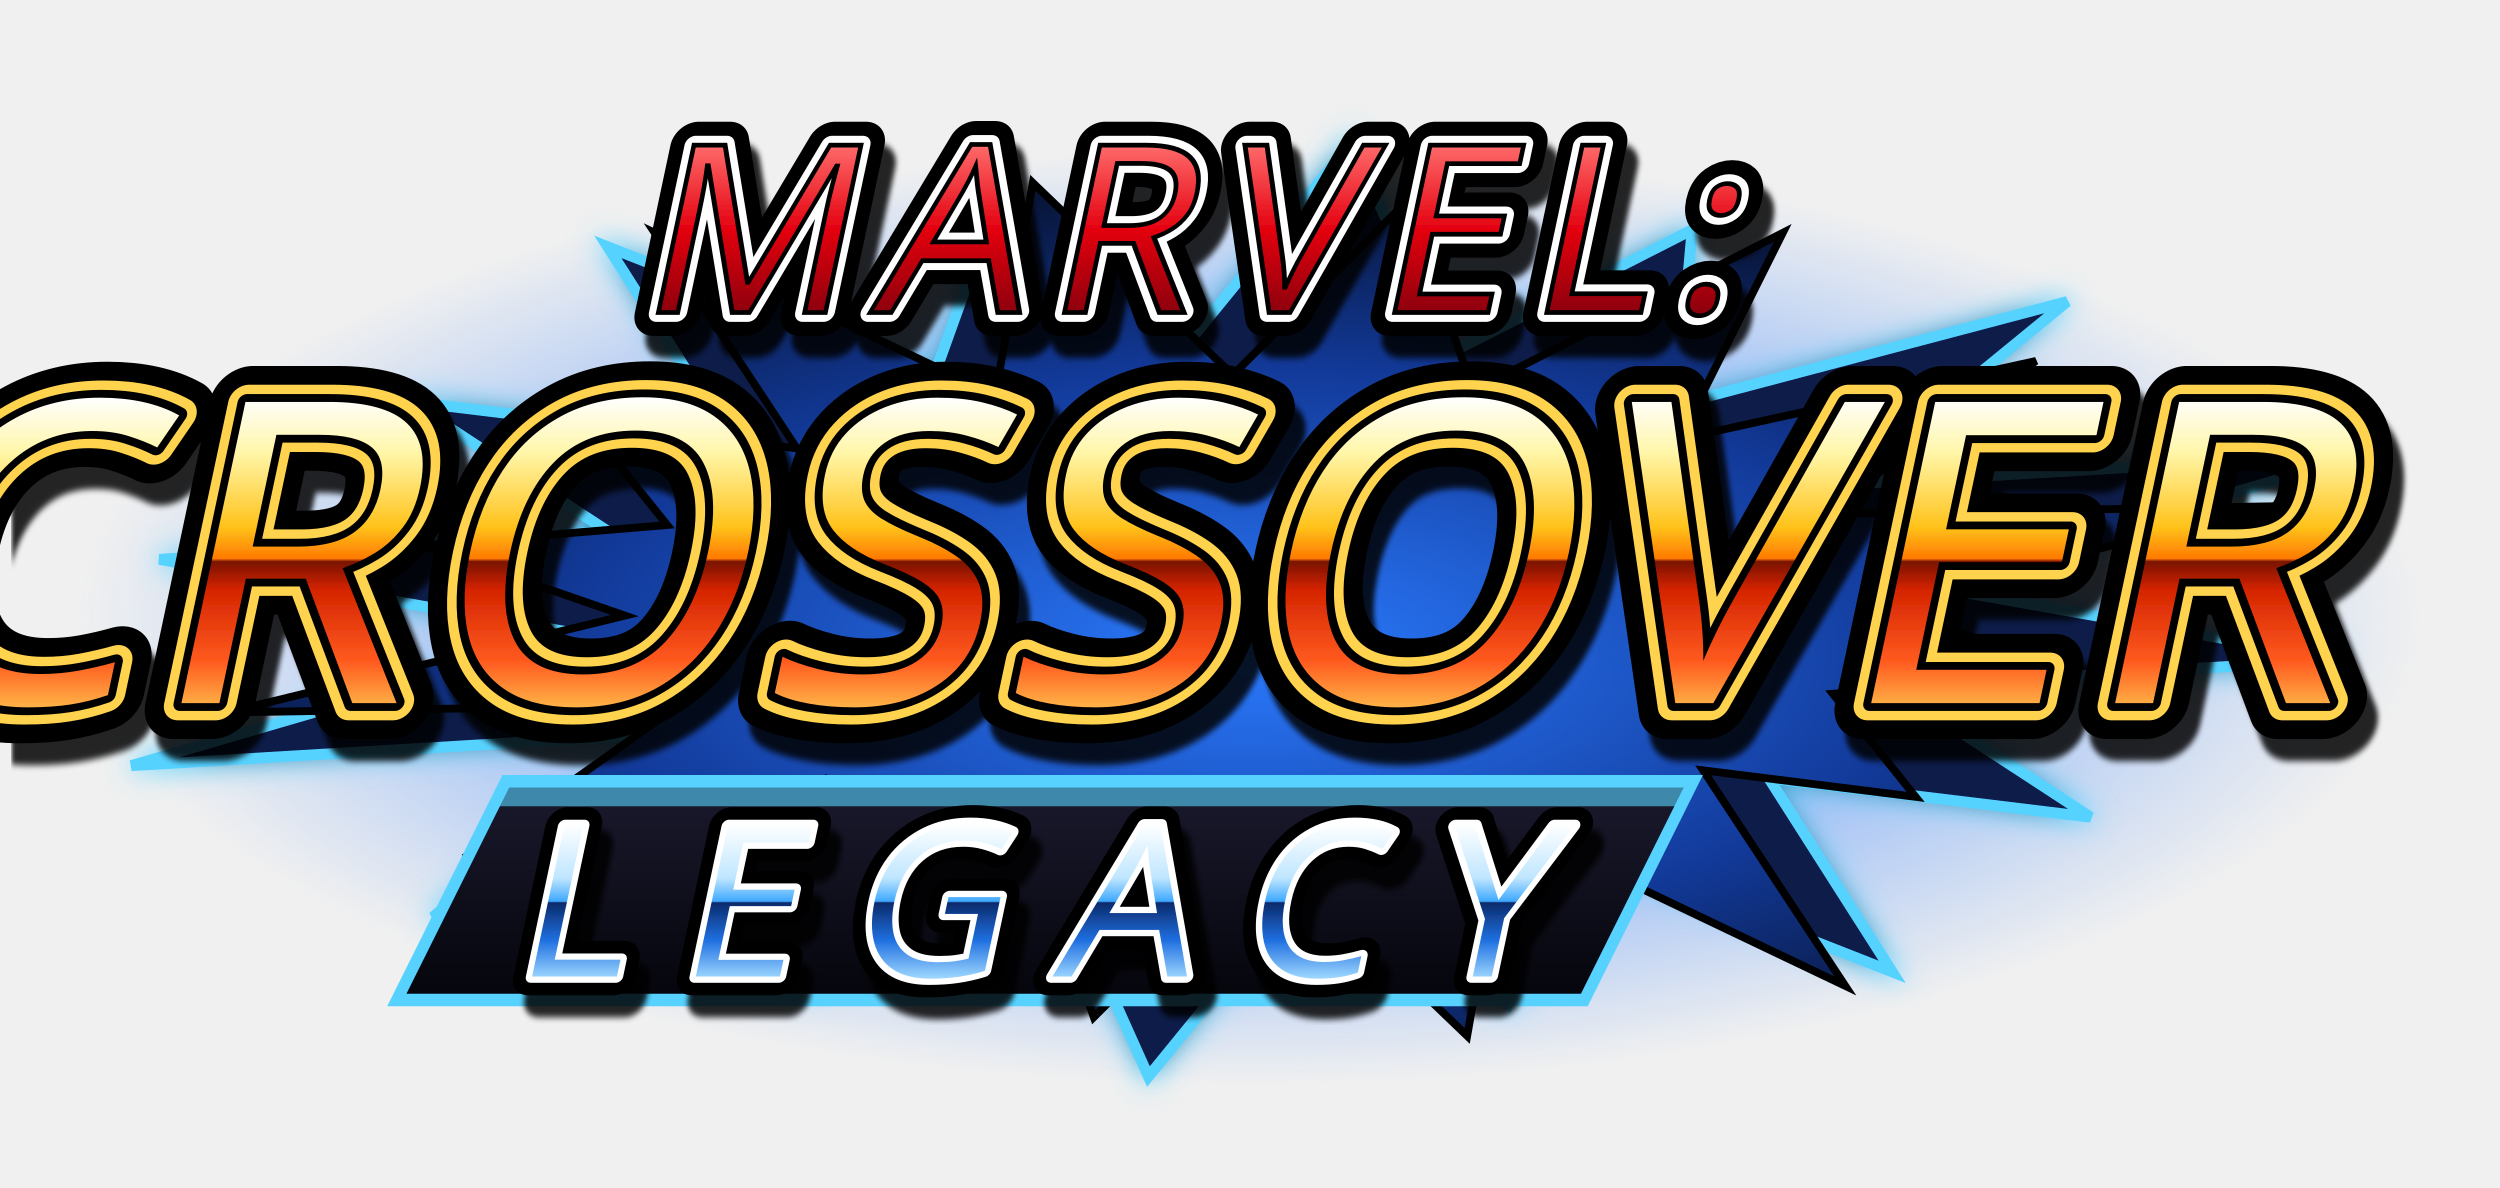
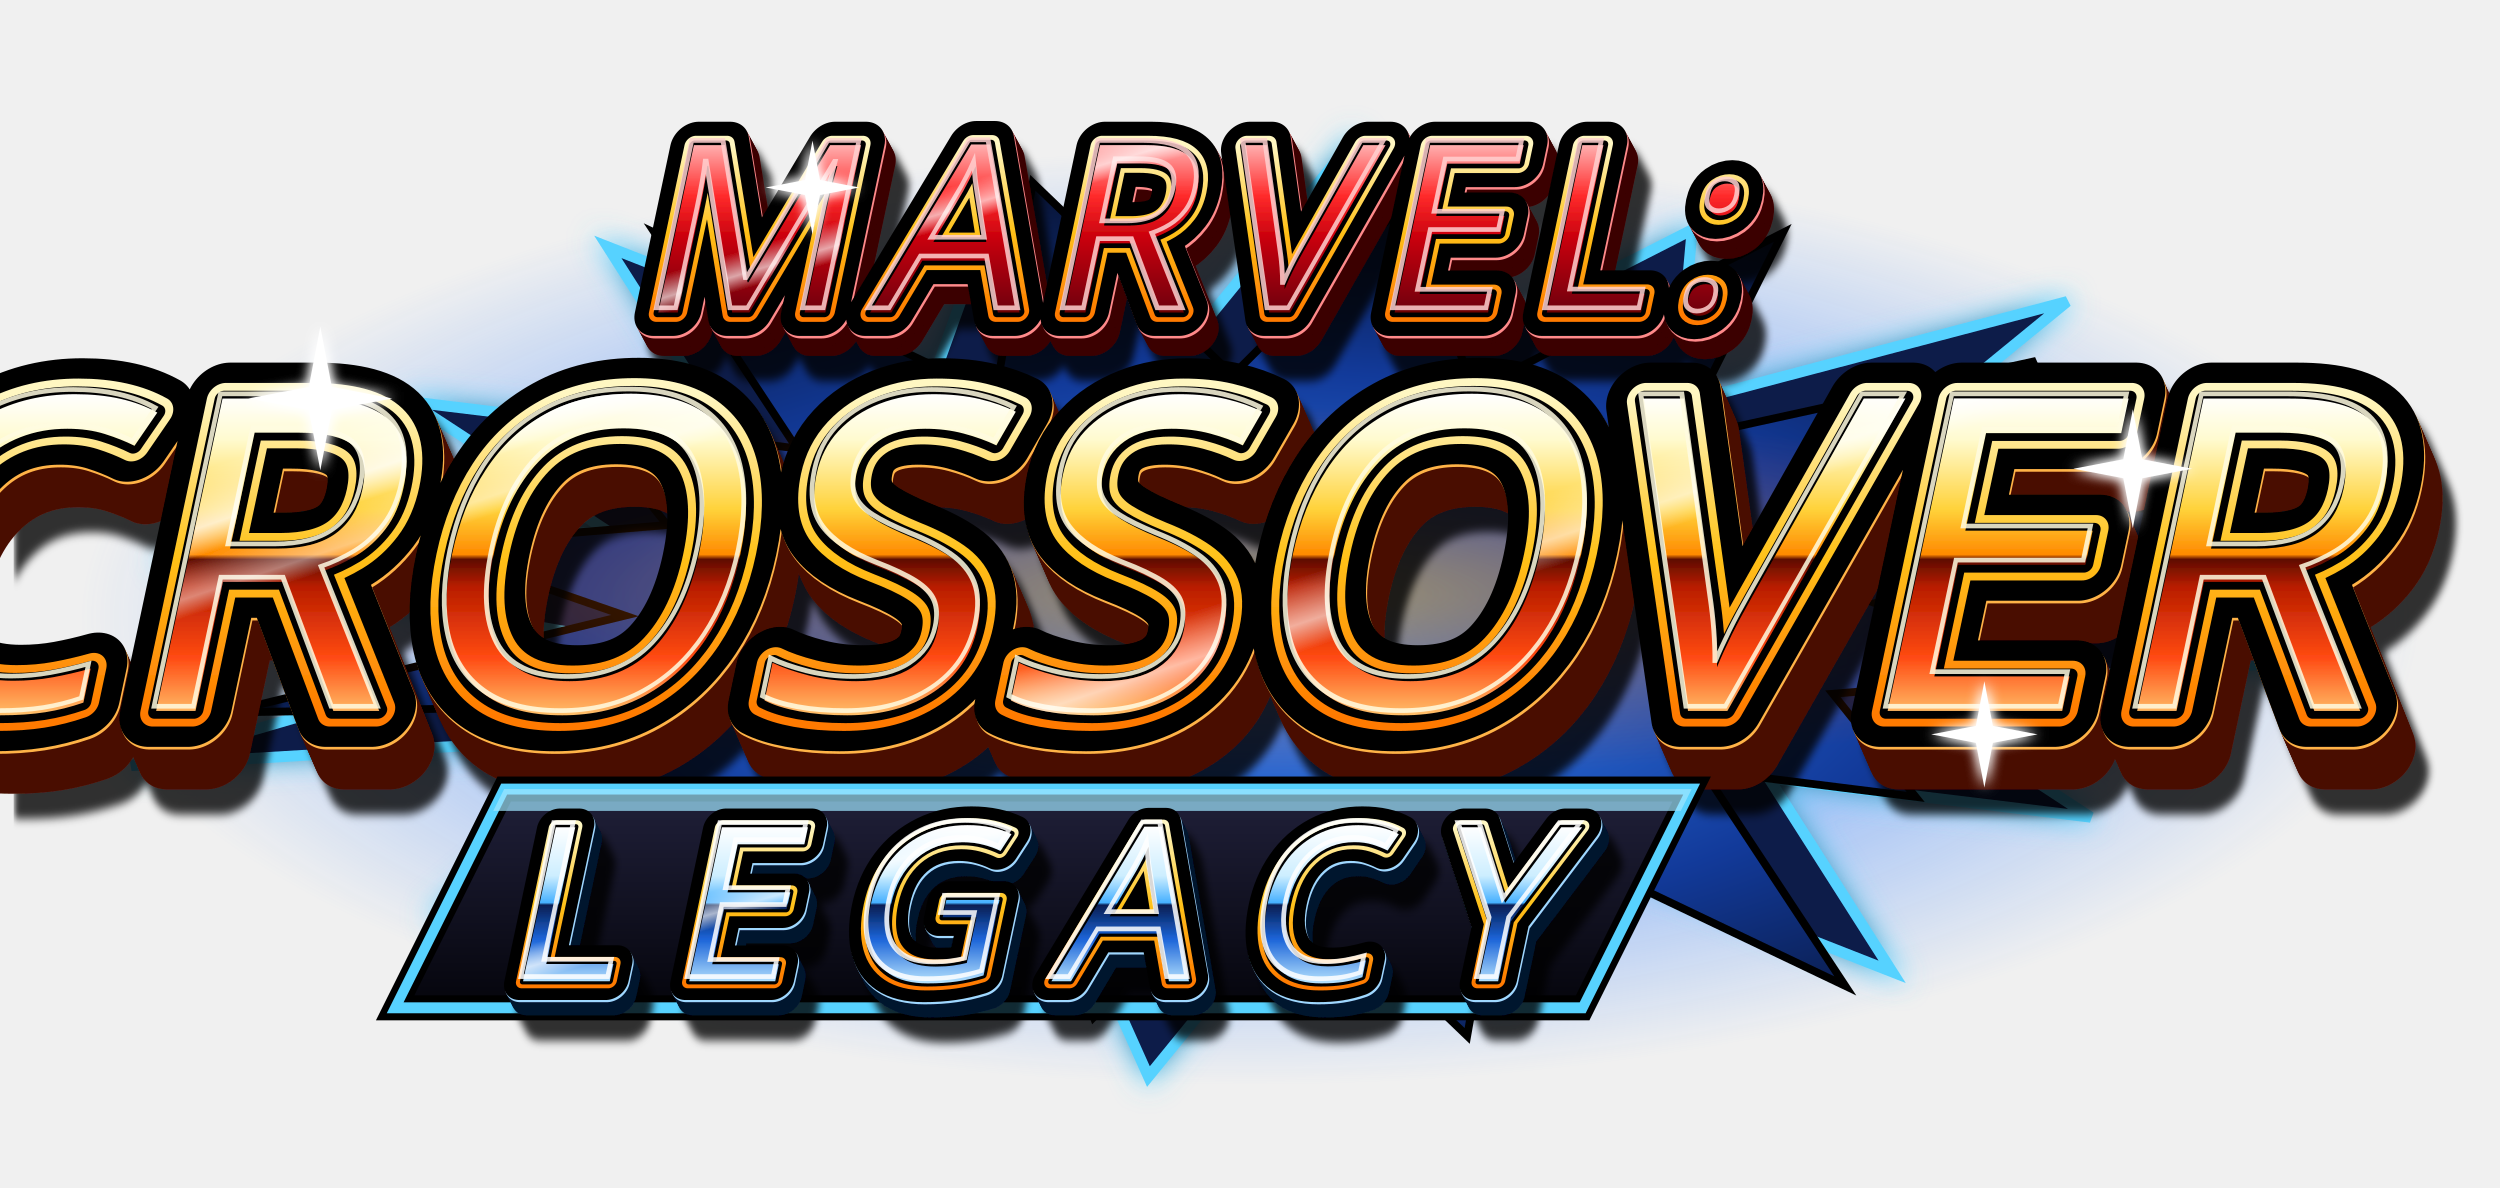
<svg xmlns="http://www.w3.org/2000/svg" viewBox="0 0 1600 760" width="1600" height="760">
  <defs>
    <linearGradient id="fire" x1="0" y1="0" x2="0" y2="1">
      <stop offset="0" stop-color="#ffffff" />
-       <stop offset="0.18" stop-color="#fff6a8" />
-       <stop offset="0.42" stop-color="#ffc21a" />
-       <stop offset="0.52" stop-color="#ff7a00" />
-       <stop offset="0.53" stop-color="#7a1200" />
-       <stop offset="0.62" stop-color="#d42400" />
-       <stop offset="0.85" stop-color="#ff5a1f" />
-       <stop offset="1" stop-color="#ffb347" />
+       <stop offset="0.14" stop-color="#fffbd0" />
+       <stop offset="0.36" stop-color="#ffd23a" />
+       <stop offset="0.5" stop-color="#ff8a00" />
+       <stop offset="0.515" stop-color="#5e0c00" />
+       <stop offset="0.6" stop-color="#b81d00" />
+       <stop offset="0.82" stop-color="#ff4a12" />
+       <stop offset="1" stop-color="#ffc06a" />
    </linearGradient>
    <linearGradient id="steel" x1="0" y1="0" x2="0" y2="1">
      <stop offset="0" stop-color="#ffffff" />
-       <stop offset="0.35" stop-color="#bfe6ff" />
-       <stop offset="0.5" stop-color="#3fa9ff" />
-       <stop offset="0.51" stop-color="#0b2a6b" />
-       <stop offset="0.75" stop-color="#1f6fe0" />
-       <stop offset="1" stop-color="#9fd8ff" />
+       <stop offset="0.32" stop-color="#cdeeff" />
+       <stop offset="0.49" stop-color="#46b0ff" />
+       <stop offset="0.505" stop-color="#071e52" />
+       <stop offset="0.72" stop-color="#1c64d8" />
+       <stop offset="1" stop-color="#b6e4ff" />
    </linearGradient>
    <linearGradient id="red" x1="0" y1="0" x2="0" y2="1">
-       <stop offset="0" stop-color="#ff6b6b" />
-       <stop offset="0.5" stop-color="#e3000f" />
-       <stop offset="1" stop-color="#8a0008" />
+       <stop offset="0" stop-color="#ffb0b0" />
+       <stop offset="0.3" stop-color="#ff2b2b" />
+       <stop offset="0.55" stop-color="#c8000c" />
+       <stop offset="1" stop-color="#6a0006" />
+     </linearGradient>
+     <linearGradient id="rim" x1="0" y1="0" x2="0" y2="1">
+       <stop offset="0" stop-color="#fff7c2" />
+       <stop offset="0.5" stop-color="#ffc21a" />
+       <stop offset="1" stop-color="#ff7a00" />
+     </linearGradient>
+     <linearGradient id="shineL" x1="0" y1="0" x2="1" y2="0.35">
+       <stop offset="0.18" stop-color="#fff" stop-opacity="0" />
+       <stop offset="0.24" stop-color="#fff" stop-opacity="0.75" />
+       <stop offset="0.27" stop-color="#fff" stop-opacity="0" />
+       <stop offset="0.31" stop-color="#fff" stop-opacity="0.45" />
+       <stop offset="0.33" stop-color="#fff" stop-opacity="0" />
+       <stop offset="0.68" stop-color="#fff" stop-opacity="0" />
+       <stop offset="0.73" stop-color="#fff" stop-opacity="0.6" />
+       <stop offset="0.76" stop-color="#fff" stop-opacity="0" />
+     </linearGradient>
+     <linearGradient id="shineS" x1="0" y1="0" x2="1" y2="0.5">
+       <stop offset="0.3" stop-color="#fff" stop-opacity="0" />
+       <stop offset="0.36" stop-color="#fff" stop-opacity="0.65" />
+       <stop offset="0.4" stop-color="#fff" stop-opacity="0" />
    </linearGradient>
    <linearGradient id="ribbon" x1="0" y1="0" x2="0" y2="1">
-       <stop offset="0" stop-color="#1a1a2e" />
+       <stop offset="0" stop-color="#20203a" />
      <stop offset="1" stop-color="#05050c" />
    </linearGradient>
    <radialGradient id="burst" cx="0.5" cy="0.5" r="0.5">
      <stop offset="0" stop-color="#7fe3ff" stop-opacity="0.95" />
      <stop offset="0.45" stop-color="#2b7bff" stop-opacity="0.55" />
      <stop offset="1" stop-color="#2b7bff" stop-opacity="0" />
    </radialGradient>
    <radialGradient id="core" cx="0.5" cy="0.55" r="0.55">
-       <stop offset="0" stop-color="#2b7bff" />
+       <stop offset="0" stop-color="#3a8cff" />
      <stop offset="0.6" stop-color="#123a9a" />
      <stop offset="1" stop-color="#081436" />
+     </radialGradient>
+     <radialGradient id="heat" cx="0.5" cy="0.5" r="0.5">
+       <stop offset="0" stop-color="#ffb000" stop-opacity="0.55" />
+       <stop offset="1" stop-color="#ff4000" stop-opacity="0" />
    </radialGradient>
    <filter id="glow" x="-20%" y="-40%" width="140%" height="180%">
      <feGaussianBlur stdDeviation="9" result="b" />
      <feMerge>
        <feMergeNode in="b" />
        <feMergeNode in="SourceGraphic" />
      </feMerge>
    </filter>
+     <filter id="glintglow" x="-100%" y="-100%" width="300%" height="300%">
+       <feGaussianBlur stdDeviation="4" result="b" />
+       <feMerge>
+         <feMergeNode in="b" />
+         <feMergeNode in="b" />
+         <feMergeNode in="SourceGraphic" />
+       </feMerge>
+     </filter>
    <filter id="shadow" x="-10%" y="-20%" width="120%" height="150%">
-       <feDropShadow dx="10" dy="14" stdDeviation="2" flood-color="#000" flood-opacity="0.85" />
+       <feDropShadow dx="12" dy="16" stdDeviation="3" flood-color="#000" flood-opacity="0.8" />
    </filter>
  </defs>
  <ellipse cx="800" cy="395" rx="760" ry="300" fill="url(#burst)" />
  <polygon points="865,91 926,227 1083,147 1073,259 1323,193 1180,310 1516,290 1228,374 1498,422 1211,440 1338,523 1132,498 1211,622 1002,540 965,643 841,559 735,689 674,553 517,633 527,521 277,587 420,470 84,490 372,406 102,358 389,340 262,257 468,282 389,158 598,240 635,137 759,221" fill="#0b1a4a" stroke="#57d2ff" stroke-width="7" stroke-linejoin="miter" filter="url(#glow)" />
  <polygon points="900,129 943,250 1141,149 1075,281 1303,231 1165,329 1455,324 1200,386 1330,431 1173,444 1226,510 1090,493 1181,631 963,527 939,663 811,540 700,651 657,530 459,631 525,499 297,549 435,451 145,456 400,394 270,349 427,336 374,270 510,287 419,149 637,253 661,117 789,240" fill="url(#core)" stroke="#000" stroke-width="5" stroke-linejoin="miter" />
-   <g transform="translate(800 0) skewX(-12) translate(-800 0)" font-family="Impact, 'Arial Black', sans-serif" text-anchor="middle">
+   <ellipse cx="800" cy="380" rx="640" ry="120" fill="url(#heat)" />
+   <g transform="translate(800 0) skewX(-12) translate(-800 0)">
    <g filter="url(#shadow)">
-       <text x="800" y="200" font-size="150" letter-spacing="14" fill="none" stroke="#000" stroke-width="30" stroke-linejoin="round">MARVEL:</text>
-       <text x="800" y="200" font-size="150" letter-spacing="14" fill="none" stroke="#fff" stroke-width="12" stroke-linejoin="round">MARVEL:</text>
-       <text x="800" y="200" font-size="150" letter-spacing="14" fill="url(#red)" stroke="#000" stroke-width="3">MARVEL:</text>
+       <text x="809.6" y="212.8" font-size="150" letter-spacing="14" text-anchor="middle" font-family="Impact, 'Arial Black', sans-serif" fill="#3a0004" stroke="#3a0004" stroke-width="30" stroke-linejoin="round">MARVEL:</text>
+       <text x="808.4" y="211.2" font-size="150" letter-spacing="14" text-anchor="middle" font-family="Impact, 'Arial Black', sans-serif" fill="#3a0004" stroke="#3a0004" stroke-width="30" stroke-linejoin="round">MARVEL:</text>
+       <text x="807.2" y="209.6" font-size="150" letter-spacing="14" text-anchor="middle" font-family="Impact, 'Arial Black', sans-serif" fill="#3a0004" stroke="#3a0004" stroke-width="30" stroke-linejoin="round">MARVEL:</text>
+       <text x="806.0" y="208.0" font-size="150" letter-spacing="14" text-anchor="middle" font-family="Impact, 'Arial Black', sans-serif" fill="#3a0004" stroke="#3a0004" stroke-width="30" stroke-linejoin="round">MARVEL:</text>
+       <text x="804.8" y="206.4" font-size="150" letter-spacing="14" text-anchor="middle" font-family="Impact, 'Arial Black', sans-serif" fill="#3a0004" stroke="#3a0004" stroke-width="30" stroke-linejoin="round">MARVEL:</text>
+       <text x="803.6" y="204.8" font-size="150" letter-spacing="14" text-anchor="middle" font-family="Impact, 'Arial Black', sans-serif" fill="#3a0004" stroke="#3a0004" stroke-width="30" stroke-linejoin="round">MARVEL:</text>
+       <text x="802.4" y="203.2" font-size="150" letter-spacing="14" text-anchor="middle" font-family="Impact, 'Arial Black', sans-serif" fill="#3a0004" stroke="#3a0004" stroke-width="30" stroke-linejoin="round">MARVEL:</text>
+       <text x="801.2" y="201.6" font-size="150" letter-spacing="14" text-anchor="middle" font-family="Impact, 'Arial Black', sans-serif" fill="#ff8a8a" stroke="#ff8a8a" stroke-width="30" stroke-linejoin="round">MARVEL:</text>
+       <text x="800" y="200" font-size="150" letter-spacing="14" text-anchor="middle" font-family="Impact, 'Arial Black', sans-serif" fill="none" stroke="#000" stroke-width="30" stroke-linejoin="round">MARVEL:</text>
+       <text x="800" y="200" font-size="150" letter-spacing="14" text-anchor="middle" font-family="Impact, 'Arial Black', sans-serif" fill="none" stroke="url(#rim)" stroke-width="12" stroke-linejoin="round">MARVEL:</text>
+       <text x="800" y="200" font-size="150" letter-spacing="14" text-anchor="middle" font-family="Impact, 'Arial Black', sans-serif" fill="none" stroke="#000" stroke-width="6" stroke-linejoin="round">MARVEL:</text>
+       <text x="800" y="200" font-size="150" letter-spacing="14" text-anchor="middle" font-family="Impact, 'Arial Black', sans-serif" fill="url(#red)">MARVEL:</text>
+       <text x="798" y="197" font-size="150" letter-spacing="14" text-anchor="middle" font-family="Impact, 'Arial Black', sans-serif" fill="none" stroke="#ffd0d0" stroke-width="3" opacity="0.85">MARVEL:</text>
+       <text x="800" y="200" font-size="150" letter-spacing="14" text-anchor="middle" font-family="Impact, 'Arial Black', sans-serif" fill="url(#shineS)">MARVEL:</text>
    </g>
    <g filter="url(#shadow)">
-       <text x="800" y="450" font-size="270" letter-spacing="6" fill="none" stroke="#000" stroke-width="46" stroke-linejoin="round">CROSSOVER</text>
-       <text x="800" y="450" font-size="270" letter-spacing="6" fill="none" stroke="#ffd34d" stroke-width="22" stroke-linejoin="round">CROSSOVER</text>
-       <text x="800" y="450" font-size="270" letter-spacing="6" fill="none" stroke="#000" stroke-width="10" stroke-linejoin="round">CROSSOVER</text>
-       <text x="800" y="450" font-size="270" letter-spacing="6" fill="url(#fire)">CROSSOVER</text>
+       <text x="817.6" y="482.2" font-size="280" letter-spacing="4" text-anchor="middle" font-family="Impact, 'Arial Black', sans-serif" fill="#4a0d00" stroke="#4a0d00" stroke-width="46" stroke-linejoin="round">CROSSOVER</text>
+       <text x="816.5" y="480.5" font-size="280" letter-spacing="4" text-anchor="middle" font-family="Impact, 'Arial Black', sans-serif" fill="#4a0d00" stroke="#4a0d00" stroke-width="46" stroke-linejoin="round">CROSSOVER</text>
+       <text x="815.4" y="478.8" font-size="280" letter-spacing="4" text-anchor="middle" font-family="Impact, 'Arial Black', sans-serif" fill="#4a0d00" stroke="#4a0d00" stroke-width="46" stroke-linejoin="round">CROSSOVER</text>
+       <text x="814.3" y="477.1" font-size="280" letter-spacing="4" text-anchor="middle" font-family="Impact, 'Arial Black', sans-serif" fill="#4a0d00" stroke="#4a0d00" stroke-width="46" stroke-linejoin="round">CROSSOVER</text>
+       <text x="813.2" y="475.4" font-size="280" letter-spacing="4" text-anchor="middle" font-family="Impact, 'Arial Black', sans-serif" fill="#4a0d00" stroke="#4a0d00" stroke-width="46" stroke-linejoin="round">CROSSOVER</text>
+       <text x="812.1" y="473.7" font-size="280" letter-spacing="4" text-anchor="middle" font-family="Impact, 'Arial Black', sans-serif" fill="#4a0d00" stroke="#4a0d00" stroke-width="46" stroke-linejoin="round">CROSSOVER</text>
+       <text x="811.0" y="472.0" font-size="280" letter-spacing="4" text-anchor="middle" font-family="Impact, 'Arial Black', sans-serif" fill="#4a0d00" stroke="#4a0d00" stroke-width="46" stroke-linejoin="round">CROSSOVER</text>
+       <text x="809.9" y="470.3" font-size="280" letter-spacing="4" text-anchor="middle" font-family="Impact, 'Arial Black', sans-serif" fill="#4a0d00" stroke="#4a0d00" stroke-width="46" stroke-linejoin="round">CROSSOVER</text>
+       <text x="808.8" y="468.6" font-size="280" letter-spacing="4" text-anchor="middle" font-family="Impact, 'Arial Black', sans-serif" fill="#4a0d00" stroke="#4a0d00" stroke-width="46" stroke-linejoin="round">CROSSOVER</text>
+       <text x="807.7" y="466.9" font-size="280" letter-spacing="4" text-anchor="middle" font-family="Impact, 'Arial Black', sans-serif" fill="#4a0d00" stroke="#4a0d00" stroke-width="46" stroke-linejoin="round">CROSSOVER</text>
+       <text x="806.6" y="465.2" font-size="280" letter-spacing="4" text-anchor="middle" font-family="Impact, 'Arial Black', sans-serif" fill="#4a0d00" stroke="#4a0d00" stroke-width="46" stroke-linejoin="round">CROSSOVER</text>
+       <text x="805.5" y="463.5" font-size="280" letter-spacing="4" text-anchor="middle" font-family="Impact, 'Arial Black', sans-serif" fill="#4a0d00" stroke="#4a0d00" stroke-width="46" stroke-linejoin="round">CROSSOVER</text>
+       <text x="804.4" y="461.8" font-size="280" letter-spacing="4" text-anchor="middle" font-family="Impact, 'Arial Black', sans-serif" fill="#4a0d00" stroke="#4a0d00" stroke-width="46" stroke-linejoin="round">CROSSOVER</text>
+       <text x="803.3" y="460.1" font-size="280" letter-spacing="4" text-anchor="middle" font-family="Impact, 'Arial Black', sans-serif" fill="#4a0d00" stroke="#4a0d00" stroke-width="46" stroke-linejoin="round">CROSSOVER</text>
+       <text x="802.2" y="458.4" font-size="280" letter-spacing="4" text-anchor="middle" font-family="Impact, 'Arial Black', sans-serif" fill="#4a0d00" stroke="#4a0d00" stroke-width="46" stroke-linejoin="round">CROSSOVER</text>
+       <text x="801.1" y="456.7" font-size="280" letter-spacing="4" text-anchor="middle" font-family="Impact, 'Arial Black', sans-serif" fill="#ffb347" stroke="#ffb347" stroke-width="46" stroke-linejoin="round">CROSSOVER</text>
+       <text x="800" y="455" font-size="280" letter-spacing="4" text-anchor="middle" font-family="Impact, 'Arial Black', sans-serif" fill="none" stroke="#000" stroke-width="46" stroke-linejoin="round">CROSSOVER</text>
+       <text x="800" y="455" font-size="280" letter-spacing="4" text-anchor="middle" font-family="Impact, 'Arial Black', sans-serif" fill="none" stroke="url(#rim)" stroke-width="20" stroke-linejoin="round">CROSSOVER</text>
+       <text x="800" y="455" font-size="280" letter-spacing="4" text-anchor="middle" font-family="Impact, 'Arial Black', sans-serif" fill="none" stroke="#000" stroke-width="10" stroke-linejoin="round">CROSSOVER</text>
+       <text x="800" y="455" font-size="280" letter-spacing="4" text-anchor="middle" font-family="Impact, 'Arial Black', sans-serif" fill="url(#fire)">CROSSOVER</text>
+       <text x="798" y="452" font-size="280" letter-spacing="4" text-anchor="middle" font-family="Impact, 'Arial Black', sans-serif" fill="none" stroke="#fffbe0" stroke-width="3" opacity="0.85">CROSSOVER</text>
+       <text x="800" y="455" font-size="280" letter-spacing="4" text-anchor="middle" font-family="Impact, 'Arial Black', sans-serif" fill="url(#shineL)">CROSSOVER</text>
    </g>
-     <polygon points="430,500 1190,500 1150,640 390,640" fill="url(#ribbon)" stroke="#57d2ff" stroke-width="8" />
-     <polygon points="430,500 1190,500 1185,516 425,516" fill="#57d2ff" opacity="0.6" />
+     <polygon points="430,505 1190,505 1150,645 390,645" fill="url(#ribbon)" stroke="#000" stroke-width="16" />
+     <polygon points="430,505 1190,505 1150,645 390,645" fill="none" stroke="#57d2ff" stroke-width="7" />
+     <polygon points="430,505 1190,505 1186,519 426,519" fill="#9fe6ff" opacity="0.7" />
    <g filter="url(#shadow)">
-       <text x="790" y="625" font-size="135" letter-spacing="34" fill="none" stroke="#000" stroke-width="24" stroke-linejoin="round">LEGACY</text>
-       <text x="790" y="625" font-size="135" letter-spacing="34" fill="none" stroke="#fff" stroke-width="8" stroke-linejoin="round">LEGACY</text>
-       <text x="790" y="625" font-size="135" letter-spacing="34" fill="url(#steel)">LEGACY</text>
+       <text x="797.0" y="637.8" font-size="138" letter-spacing="34" text-anchor="middle" font-family="Impact, 'Arial Black', sans-serif" fill="#04122e" stroke="#04122e" stroke-width="24" stroke-linejoin="round">LEGACY</text>
+       <text x="796.0" y="636.4" font-size="138" letter-spacing="34" text-anchor="middle" font-family="Impact, 'Arial Black', sans-serif" fill="#04122e" stroke="#04122e" stroke-width="24" stroke-linejoin="round">LEGACY</text>
+       <text x="795.0" y="635.0" font-size="138" letter-spacing="34" text-anchor="middle" font-family="Impact, 'Arial Black', sans-serif" fill="#04122e" stroke="#04122e" stroke-width="24" stroke-linejoin="round">LEGACY</text>
+       <text x="794.0" y="633.6" font-size="138" letter-spacing="34" text-anchor="middle" font-family="Impact, 'Arial Black', sans-serif" fill="#04122e" stroke="#04122e" stroke-width="24" stroke-linejoin="round">LEGACY</text>
+       <text x="793.0" y="632.2" font-size="138" letter-spacing="34" text-anchor="middle" font-family="Impact, 'Arial Black', sans-serif" fill="#04122e" stroke="#04122e" stroke-width="24" stroke-linejoin="round">LEGACY</text>
+       <text x="792.0" y="630.8" font-size="138" letter-spacing="34" text-anchor="middle" font-family="Impact, 'Arial Black', sans-serif" fill="#04122e" stroke="#04122e" stroke-width="24" stroke-linejoin="round">LEGACY</text>
+       <text x="791.0" y="629.4" font-size="138" letter-spacing="34" text-anchor="middle" font-family="Impact, 'Arial Black', sans-serif" fill="#9fd8ff" stroke="#9fd8ff" stroke-width="24" stroke-linejoin="round">LEGACY</text>
+       <text x="790" y="628" font-size="138" letter-spacing="34" text-anchor="middle" font-family="Impact, 'Arial Black', sans-serif" fill="none" stroke="#000" stroke-width="24" stroke-linejoin="round">LEGACY</text>
+       <text x="790" y="628" font-size="138" letter-spacing="34" text-anchor="middle" font-family="Impact, 'Arial Black', sans-serif" fill="none" stroke="url(#rim)" stroke-width="9" stroke-linejoin="round">LEGACY</text>
+       <text x="790" y="628" font-size="138" letter-spacing="34" text-anchor="middle" font-family="Impact, 'Arial Black', sans-serif" fill="none" stroke="#000" stroke-width="4" stroke-linejoin="round">LEGACY</text>
+       <text x="790" y="628" font-size="138" letter-spacing="34" text-anchor="middle" font-family="Impact, 'Arial Black', sans-serif" fill="url(#steel)">LEGACY</text>
+       <text x="788" y="625" font-size="138" letter-spacing="34" text-anchor="middle" font-family="Impact, 'Arial Black', sans-serif" fill="none" stroke="#ffffff" stroke-width="3" opacity="0.85">LEGACY</text>
+       <text x="790" y="628" font-size="138" letter-spacing="34" text-anchor="middle" font-family="Impact, 'Arial Black', sans-serif" fill="url(#shineS)">LEGACY</text>
    </g>
  </g>
+   <path d="M205,209 L212.36,247.64 L251,255 L212.36,262.36 L205,301 L197.64,262.36 L159,255 L197.64,247.64 Z" fill="#fff" filter="url(#glintglow)" />
+   <path d="M1365,262 L1371.08,293.92 L1403,300 L1371.08,306.08 L1365,338 L1358.92,306.08 L1327,300 L1358.92,293.92 Z" fill="#fff" filter="url(#glintglow)" />
+   <path d="M520,90 L524.8,115.2 L550,120 L524.8,124.8 L520,150 L515.2,124.8 L490,120 L515.2,115.2 Z" fill="#fff" filter="url(#glintglow)" />
+   <path d="M1270,436 L1275.44,464.56 L1304,470 L1275.44,475.44 L1270,504 L1264.56,475.44 L1236,470 L1264.56,464.56 Z" fill="#fff" filter="url(#glintglow)" />
</svg>
